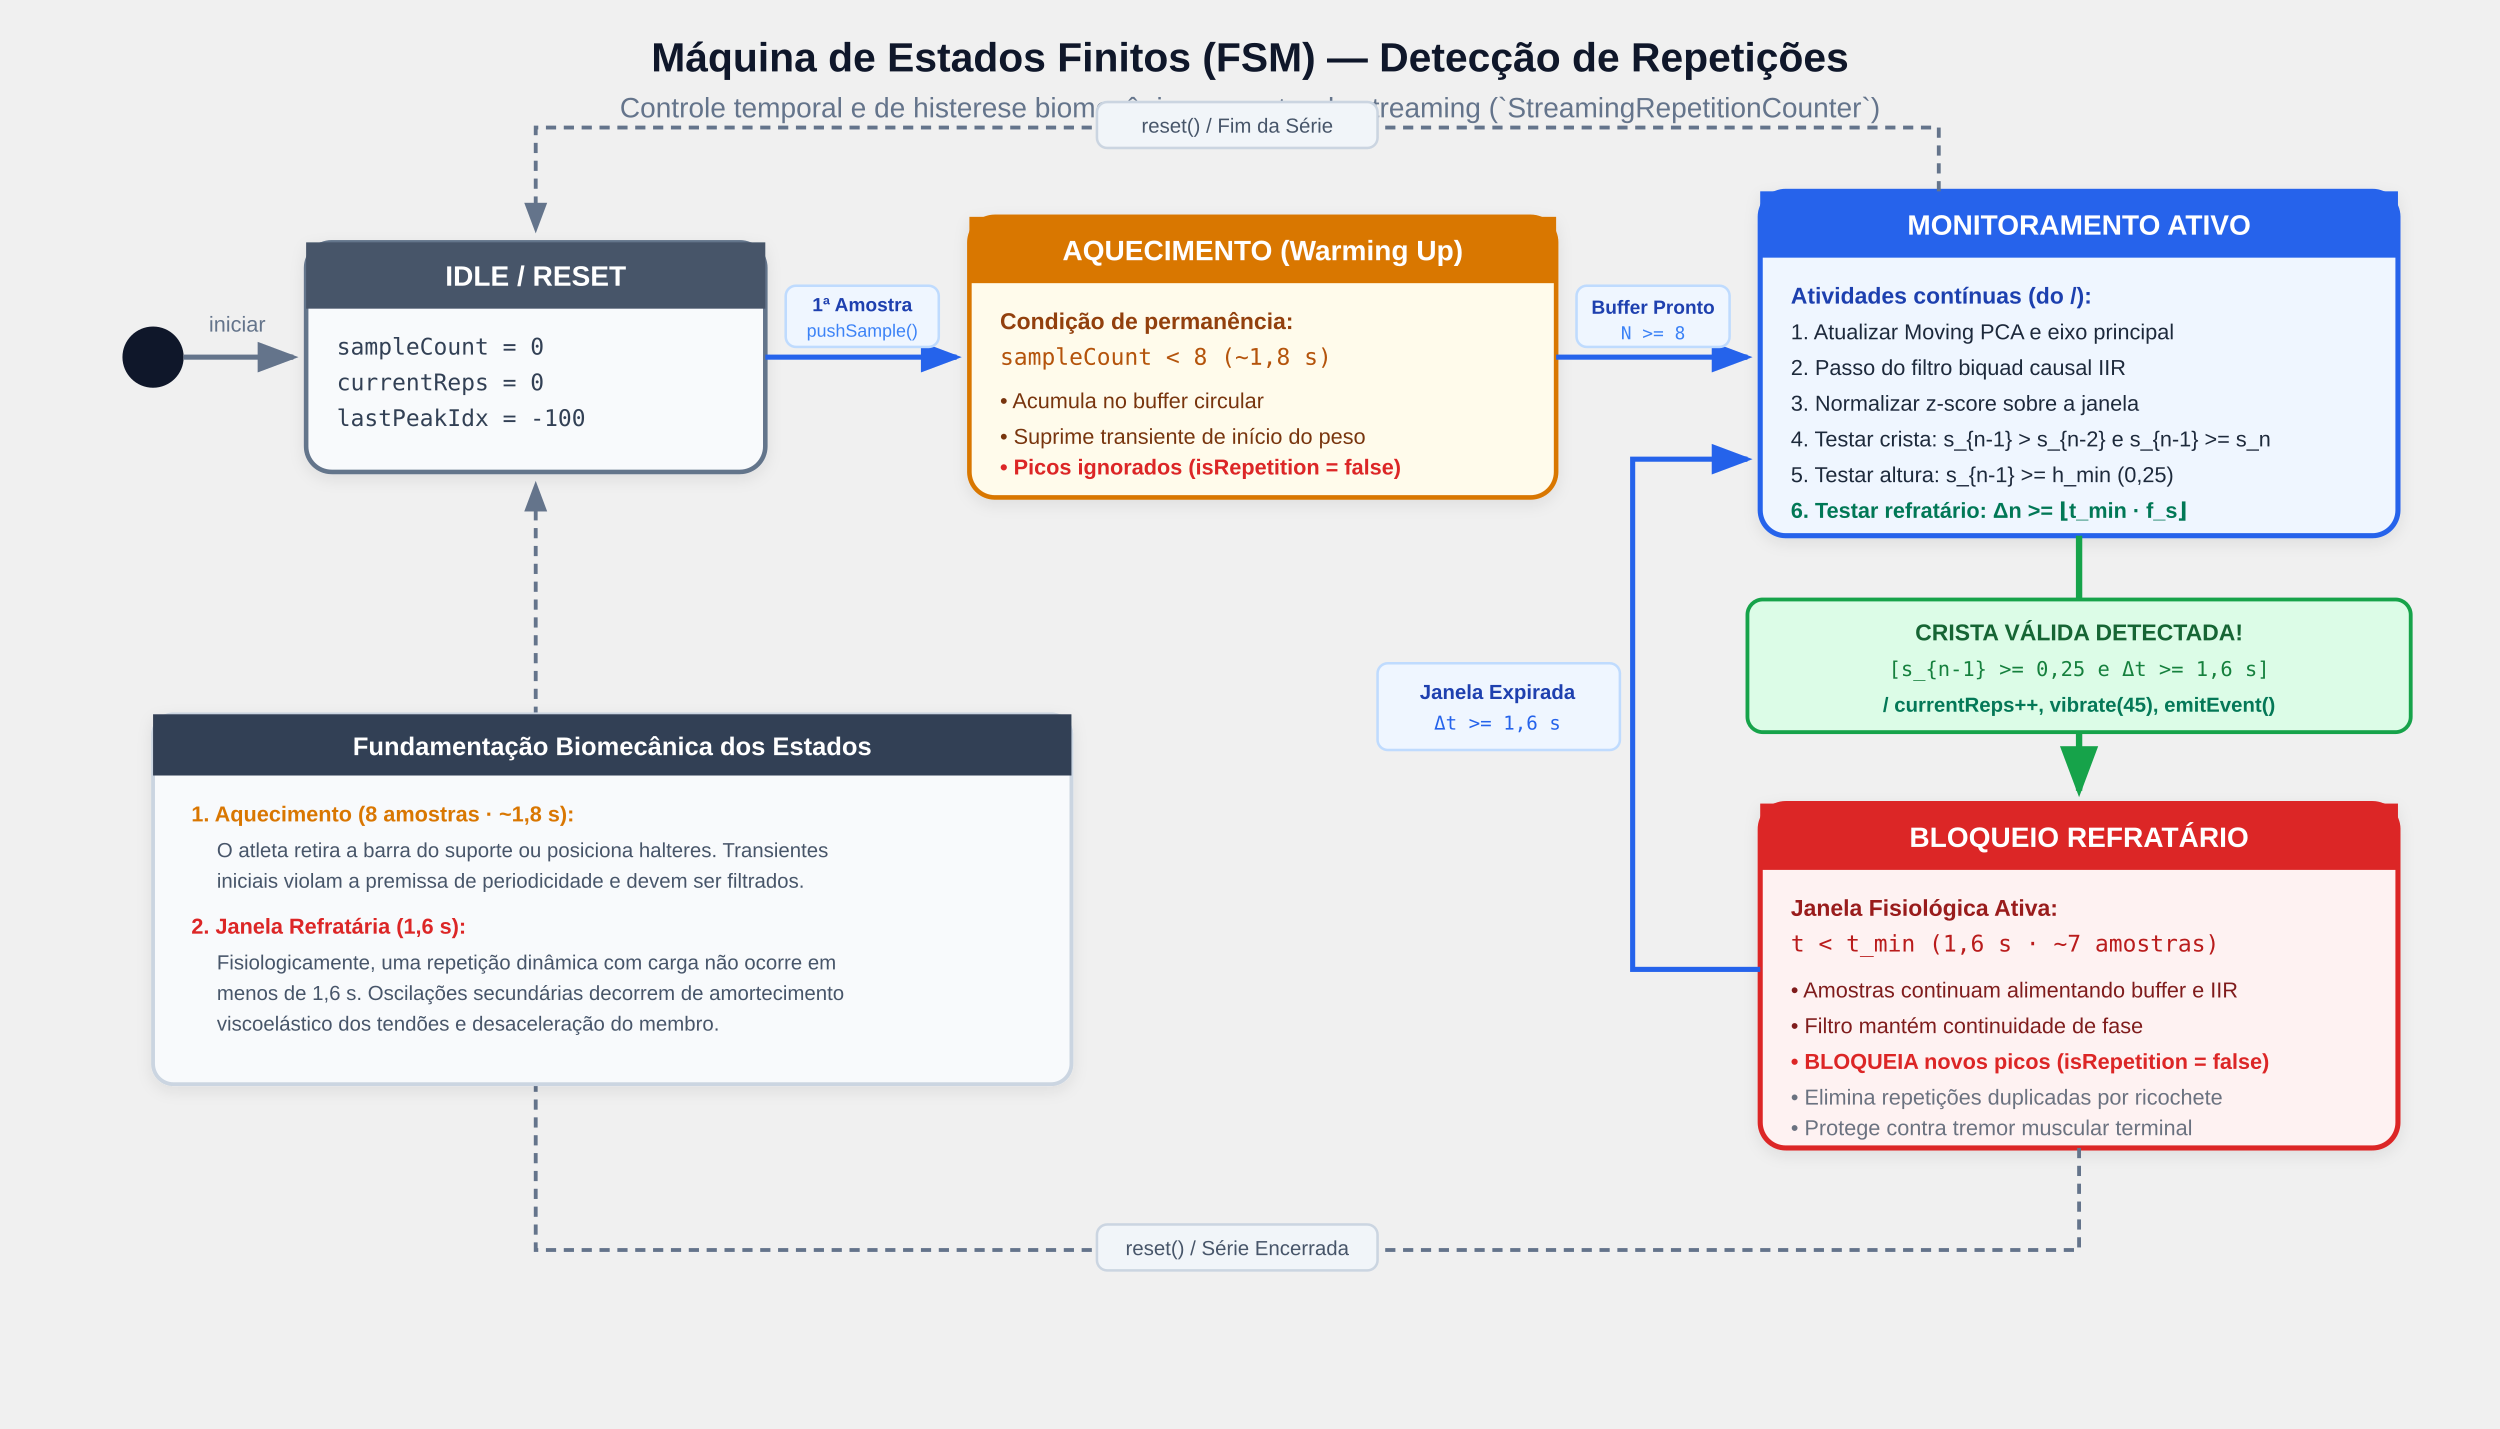
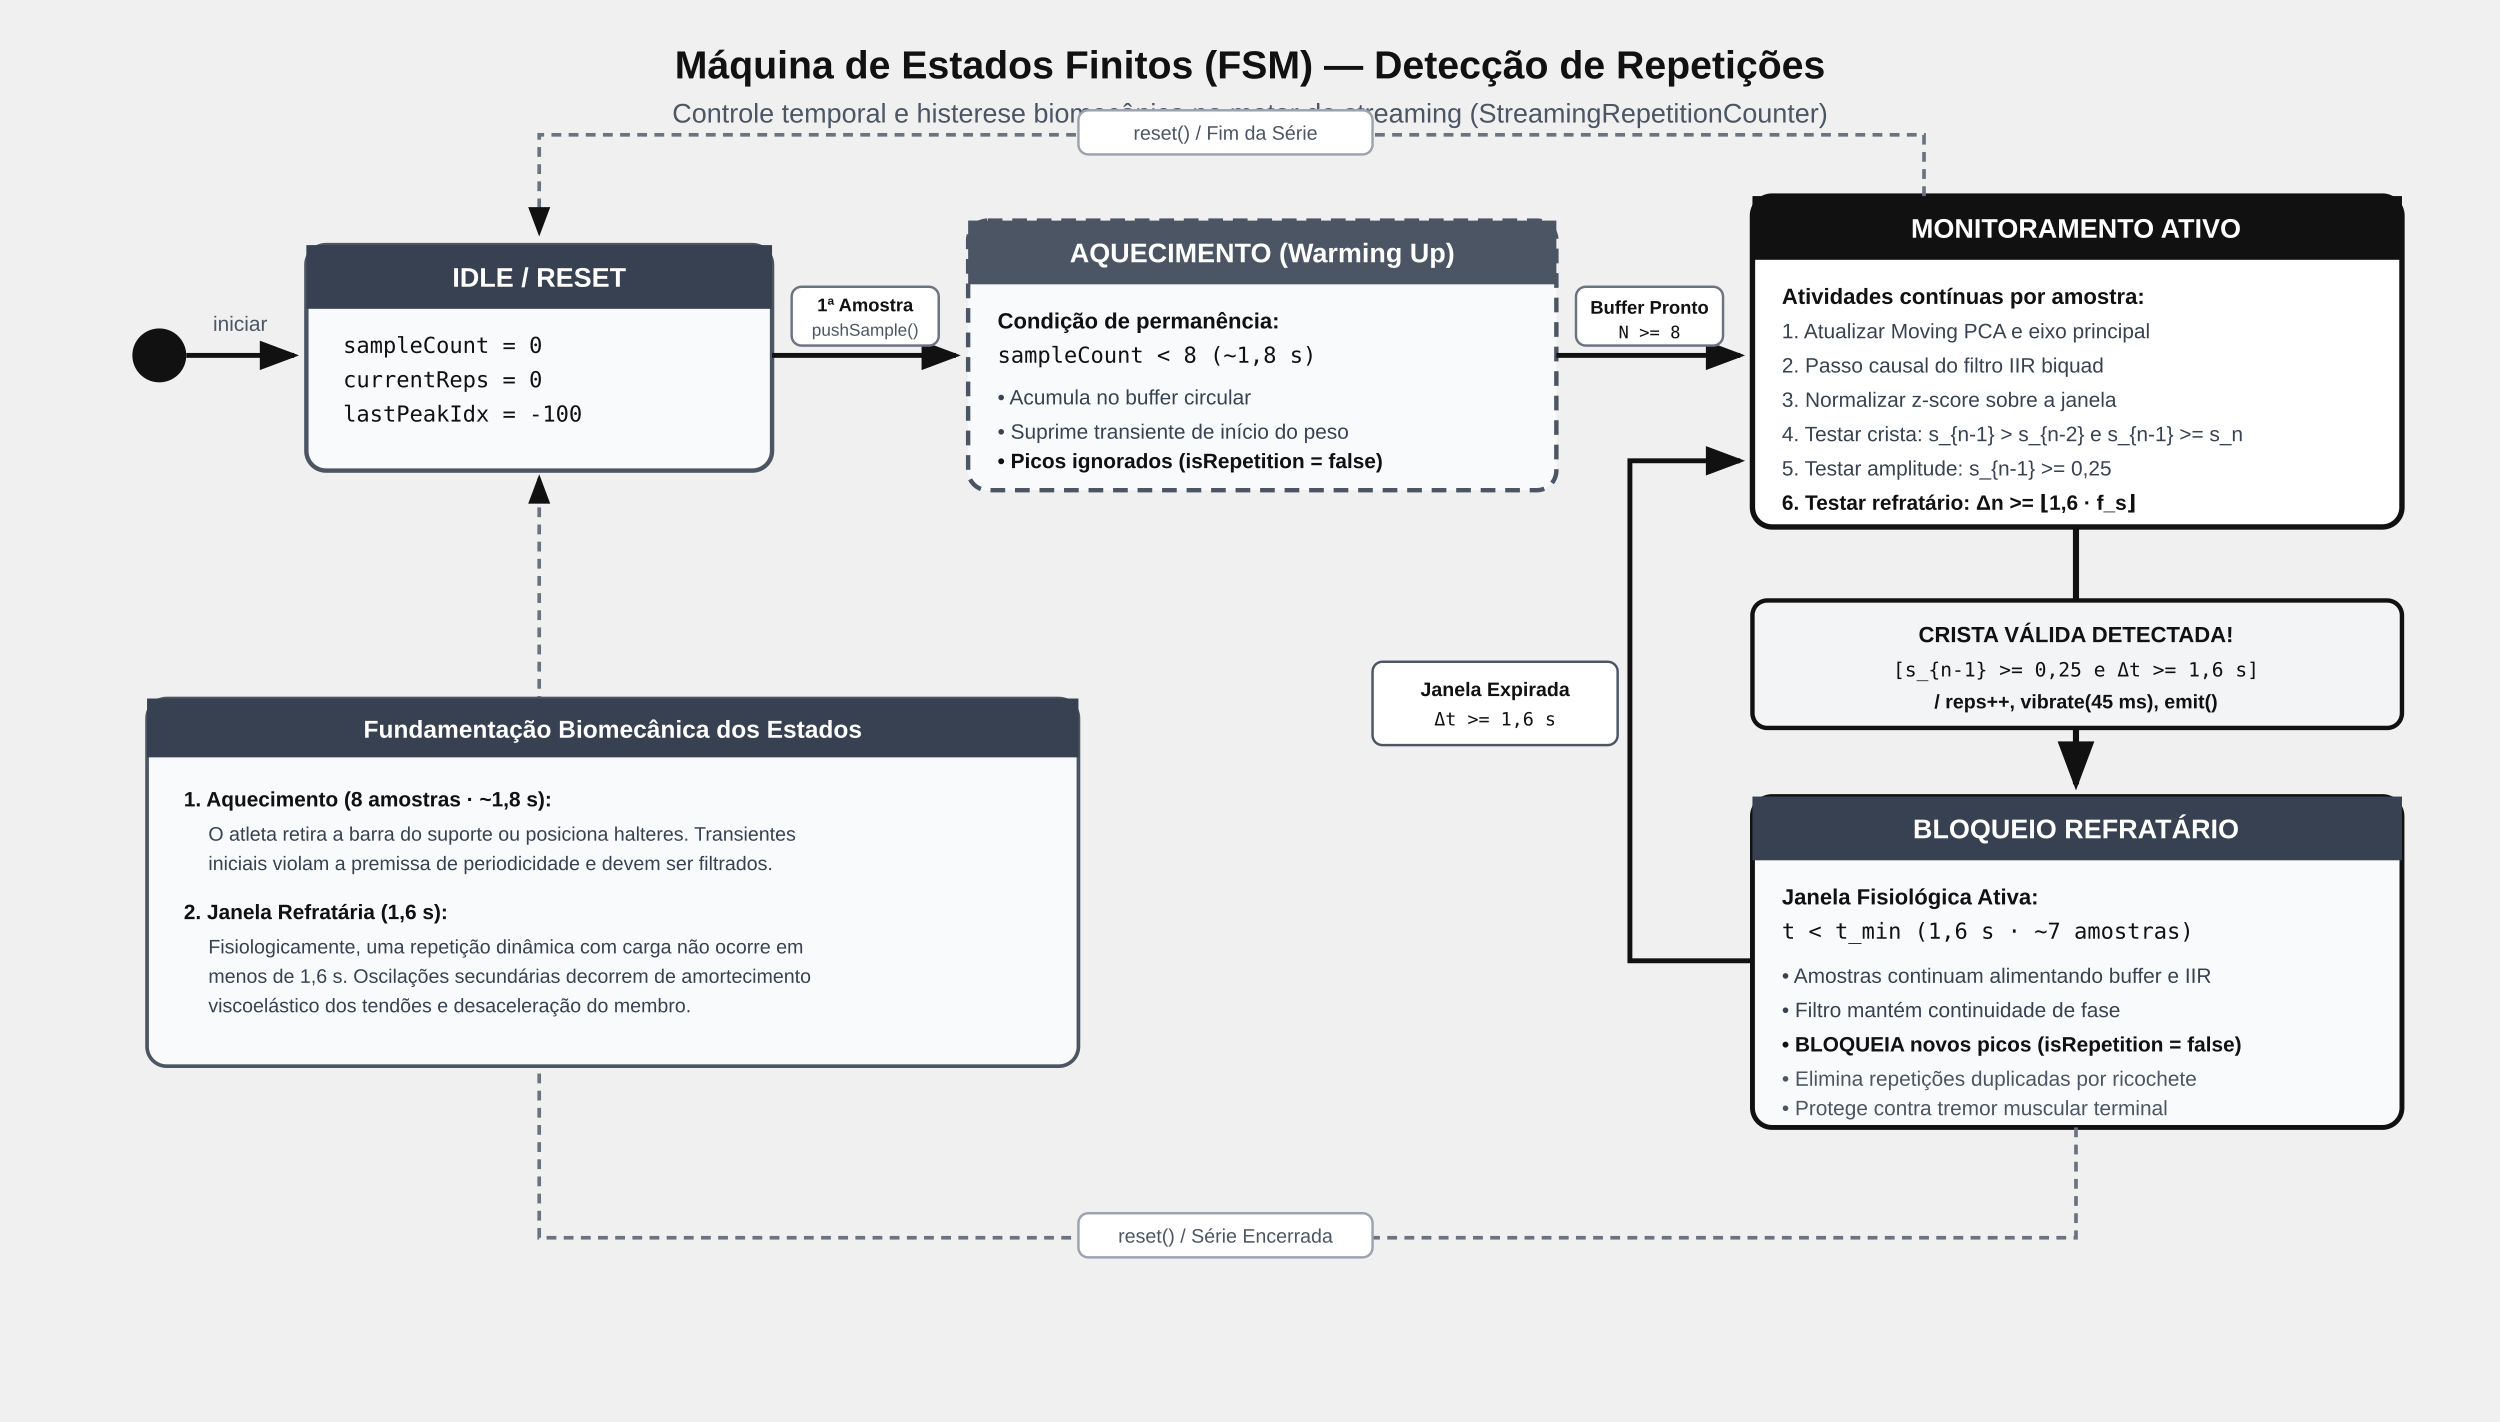
- <svg xmlns="http://www.w3.org/2000/svg" viewBox="0 0 980 560" width="980" height="560" style="background-color: #ffffff; font-family: 'Helvetica Neue', Arial, sans-serif;">
+ <svg xmlns="http://www.w3.org/2000/svg" viewBox="0 0 1020 580" width="1020" height="580" style="background-color: #ffffff; font-family: 'Helvetica Neue', Arial, sans-serif;">
  <defs>
-     <filter id="fsmShadow" x="-5%" y="-5%" width="110%" height="115%" filterUnits="userSpaceOnUse">
-       <feDropShadow dx="0" dy="2" stdDeviation="3" flood-color="#000000" flood-opacity="0.08" />
-     </filter>
-     <marker id="fsmArrBlue" markerWidth="8" markerHeight="6" refX="7" refY="3" orient="auto">
-       <polygon points="0 0, 8 3, 0 6" fill="#2563EB" />
-     </marker>
-     <marker id="fsmArrGreen" markerWidth="8" markerHeight="6" refX="7" refY="3" orient="auto">
-       <polygon points="0 0, 8 3, 0 6" fill="#16A34A" />
-     </marker>
-     <marker id="fsmArrRed" markerWidth="8" markerHeight="6" refX="7" refY="3" orient="auto">
-       <polygon points="0 0, 8 3, 0 6" fill="#DC2626" />
-     </marker>
-     <marker id="fsmArrGray" markerWidth="8" markerHeight="6" refX="7" refY="3" orient="auto">
-       <polygon points="0 0, 8 3, 0 6" fill="#64748B" />
+     <marker id="fsmArr" markerWidth="8" markerHeight="6" refX="7" refY="3" orient="auto">
+       <polygon points="0 0, 8 3, 0 6" fill="#111111" />
    </marker>
  </defs>
-   <text x="490" y="28" text-anchor="middle" font-size="16" font-weight="bold" fill="#0F172A">
+   <text x="510" y="32" text-anchor="middle" font-size="16" font-weight="bold" fill="#111111">
    Máquina de Estados Finitos (FSM) — Detecção de Repetições
  </text>
-   <text x="490" y="46" text-anchor="middle" font-size="11" fill="#64748B">
-     Controle temporal e de histerese biomecânica no motor de streaming (`StreamingRepetitionCounter`)
+   <text x="510" y="50" text-anchor="middle" font-size="11" fill="#4B5563">
+     Controle temporal e histerese biomecânica no motor de streaming (StreamingRepetitionCounter)
  </text>
-   <circle cx="60" cy="140" r="12" fill="#0F172A" />
-   <path d="M 72,140 L 115,140" fill="none" stroke="#64748B" stroke-width="2" marker-end="url(#fsmArrGray)" />
-   <text x="93" y="130" text-anchor="middle" font-size="8.5" fill="#64748B">iniciar</text>
-   <g transform="translate(120, 95)" filter="url(#fsmShadow)">
-     <rect width="180" height="90" rx="10" fill="#F8FAFC" stroke="#64748B" stroke-width="1.8" />
-     <rect x="0" y="0" width="180" height="26" rx="10 10 0 0" fill="#475569" />
-     <text x="90" y="17" text-anchor="middle" font-size="11" font-weight="bold" fill="#FFFFFF">IDLE / RESET</text>
-     <text x="12" y="44" font-size="9" font-family="monospace" fill="#334155">sampleCount = 0</text>
-     <text x="12" y="58" font-size="9" font-family="monospace" fill="#334155">currentReps = 0</text>
-     <text x="12" y="72" font-size="9" font-family="monospace" fill="#334155">lastPeakIdx = -100</text>
+   <circle cx="65" cy="145" r="11" fill="#111111" />
+   <path d="M 76,145 L 120,145" fill="none" stroke="#111111" stroke-width="2" marker-end="url(#fsmArr)" />
+   <text x="98" y="135" text-anchor="middle" font-size="8.5" fill="#4B5563">iniciar</text>
+   <g transform="translate(125, 100)">
+     <rect width="190" height="92" rx="8" fill="#F9FAFB" stroke="#4B5563" stroke-width="1.8" />
+     <rect x="0" y="0" width="190" height="26" rx="8 8 0 0" fill="#374151" />
+     <text x="95" y="17" text-anchor="middle" font-size="11" font-weight="bold" fill="#FFFFFF">IDLE / RESET</text>
+     <text x="15" y="44" font-size="9" font-family="monospace" fill="#111111">sampleCount = 0</text>
+     <text x="15" y="58" font-size="9" font-family="monospace" fill="#111111">currentReps = 0</text>
+     <text x="15" y="72" font-size="9" font-family="monospace" fill="#111111">lastPeakIdx = -100</text>
  </g>
-   <path d="M 300,140 L 375,140" fill="none" stroke="#2563EB" stroke-width="2" marker-end="url(#fsmArrBlue)" />
-   <rect x="308" y="112" width="60" height="24" rx="4" fill="#EFF6FF" stroke="#BFDBFE" />
-   <text x="338" y="122" text-anchor="middle" font-size="7.5" font-weight="bold" fill="#1E40AF">1ª Amostra</text>
-   <text x="338" y="132" text-anchor="middle" font-size="7" fill="#3B82F6">pushSample()</text>
-   <g transform="translate(380, 85)" filter="url(#fsmShadow)">
-     <rect width="230" height="110" rx="10" fill="#FFFBEB" stroke="#D97706" stroke-width="1.8" />
-     <rect x="0" y="0" width="230" height="26" rx="10 10 0 0" fill="#D97706" />
-     <text x="115" y="17" text-anchor="middle" font-size="11" font-weight="bold" fill="#FFFFFF">AQUECIMENTO (Warming Up)</text>
-     <text x="12" y="44" font-size="9" font-weight="600" fill="#92400E">Condição de permanência:</text>
-     <text x="12" y="58" font-size="9" font-family="monospace" fill="#B45309">sampleCount &lt; 8 (~1,8 s)</text>
-     <text x="12" y="75" font-size="8.5" fill="#78350F">• Acumula no buffer circular</text>
-     <text x="12" y="89" font-size="8.5" fill="#78350F">• Suprime transiente de início do peso</text>
-     <text x="12" y="101" font-size="8.5" font-weight="bold" fill="#DC2626">• Picos ignorados (isRepetition = false)</text>
+   <path d="M 315,145 L 390,145" fill="none" stroke="#111111" stroke-width="2" marker-end="url(#fsmArr)" />
+   <rect x="323" y="117" width="60" height="24" rx="4" fill="#FFFFFF" stroke="#6B7280" />
+   <text x="353" y="127" text-anchor="middle" font-size="7.5" font-weight="bold" fill="#111111">1ª Amostra</text>
+   <text x="353" y="137" text-anchor="middle" font-size="7" fill="#4B5563">pushSample()</text>
+   <g transform="translate(395, 90)">
+     <rect width="240" height="110" rx="8" fill="#F9FAFB" stroke="#4B5563" stroke-width="1.8" stroke-dasharray="6,4" />
+     <rect x="0" y="0" width="240" height="26" rx="8 8 0 0" fill="#4B5563" />
+     <text x="120" y="17" text-anchor="middle" font-size="11" font-weight="bold" fill="#FFFFFF">AQUECIMENTO (Warming Up)</text>
+     <text x="12" y="44" font-size="9" font-weight="bold" fill="#111111">Condição de permanência:</text>
+     <text x="12" y="58" font-size="9" font-family="monospace" fill="#111111">sampleCount &lt; 8 (~1,8 s)</text>
+     <text x="12" y="75" font-size="8.5" fill="#374151">• Acumula no buffer circular</text>
+     <text x="12" y="89" font-size="8.5" fill="#374151">• Suprime transiente de início do peso</text>
+     <text x="12" y="101" font-size="8.5" font-weight="bold" fill="#111111">• Picos ignorados (isRepetition = false)</text>
  </g>
-   <path d="M 610,140 L 685,140" fill="none" stroke="#2563EB" stroke-width="2" marker-end="url(#fsmArrBlue)" />
-   <rect x="618" y="112" width="60" height="24" rx="4" fill="#EFF6FF" stroke="#BFDBFE" />
-   <text x="648" y="123" text-anchor="middle" font-size="7.5" font-weight="bold" fill="#1E40AF">Buffer Pronto</text>
-   <text x="648" y="133" text-anchor="middle" font-size="7" font-family="monospace" fill="#3B82F6">N &gt;= 8</text>
-   <g transform="translate(690, 75)" filter="url(#fsmShadow)">
-     <rect width="250" height="135" rx="10" fill="#EFF6FF" stroke="#2563EB" stroke-width="2" />
-     <rect x="0" y="0" width="250" height="26" rx="10 10 0 0" fill="#2563EB" />
-     <text x="125" y="17" text-anchor="middle" font-size="11" font-weight="bold" fill="#FFFFFF">MONITORAMENTO ATIVO</text>
-     <text x="12" y="44" font-size="9" font-weight="600" fill="#1E40AF">Atividades contínuas (do /):</text>
-     <text x="12" y="58" font-size="8.5" fill="#1E293B">1. Atualizar Moving PCA e eixo principal</text>
-     <text x="12" y="72" font-size="8.5" fill="#1E293B">2. Passo do filtro biquad causal IIR</text>
-     <text x="12" y="86" font-size="8.5" fill="#1E293B">3. Normalizar z-score sobre a janela</text>
-     <text x="12" y="100" font-size="8.5" fill="#1E293B">4. Testar crista: s_{n-1} &gt; s_{n-2} e s_{n-1} &gt;= s_n</text>
-     <text x="12" y="114" font-size="8.5" fill="#1E293B">5. Testar altura: s_{n-1} &gt;= h_min (0,25)</text>
-     <text x="12" y="128" font-size="8.5" font-weight="600" fill="#047857">6. Testar refratário: Δn &gt;= ⌊t_min · f_s⌋</text>
+   <path d="M 635,145 L 710,145" fill="none" stroke="#111111" stroke-width="2" marker-end="url(#fsmArr)" />
+   <rect x="643" y="117" width="60" height="24" rx="4" fill="#FFFFFF" stroke="#6B7280" />
+   <text x="673" y="128" text-anchor="middle" font-size="7.5" font-weight="bold" fill="#111111">Buffer Pronto</text>
+   <text x="673" y="138" text-anchor="middle" font-size="7" font-family="monospace" fill="#111111">N &gt;= 8</text>
+   <g transform="translate(715, 80)">
+     <rect width="265" height="135" rx="8" fill="#FFFFFF" stroke="#111111" stroke-width="2.2" />
+     <rect x="0" y="0" width="265" height="26" rx="8 8 0 0" fill="#111111" />
+     <text x="132" y="17" text-anchor="middle" font-size="11" font-weight="bold" fill="#FFFFFF">MONITORAMENTO ATIVO</text>
+     <text x="12" y="44" font-size="9" font-weight="bold" fill="#111111">Atividades contínuas por amostra:</text>
+     <text x="12" y="58" font-size="8.5" fill="#374151">1. Atualizar Moving PCA e eixo principal</text>
+     <text x="12" y="72" font-size="8.5" fill="#374151">2. Passo causal do filtro IIR biquad</text>
+     <text x="12" y="86" font-size="8.5" fill="#374151">3. Normalizar z-score sobre a janela</text>
+     <text x="12" y="100" font-size="8.5" fill="#374151">4. Testar crista: s_{n-1} &gt; s_{n-2} e s_{n-1} &gt;= s_n</text>
+     <text x="12" y="114" font-size="8.5" fill="#374151">5. Testar amplitude: s_{n-1} &gt;= 0,25</text>
+     <text x="12" y="128" font-size="8.5" font-weight="bold" fill="#111111">6. Testar refratário: Δn &gt;= ⌊1,6 · f_s⌋</text>
  </g>
-   <path d="M 815,210 L 815,310" fill="none" stroke="#16A34A" stroke-width="2.5" marker-end="url(#fsmArrGreen)" />
-   <g transform="translate(685, 235)">
-     <rect width="260" height="52" rx="6" fill="#DCFCE7" stroke="#16A34A" stroke-width="1.5" />
-     <text x="130" y="16" text-anchor="middle" font-size="9" font-weight="bold" fill="#166534">CRISTA VÁLIDA DETECTADA!</text>
-     <text x="130" y="30" text-anchor="middle" font-size="8" font-family="monospace" fill="#15803D">[s_{n-1} &gt;= 0,25 e Δt &gt;= 1,6 s]</text>
-     <text x="130" y="44" text-anchor="middle" font-size="8" font-weight="bold" fill="#047857">/ currentReps++, vibrate(45), emitEvent()</text>
+   <path d="M 847,215 L 847,320" fill="none" stroke="#111111" stroke-width="2.5" marker-end="url(#fsmArr)" />
+   <g transform="translate(715, 245)">
+     <rect width="265" height="52" rx="6" fill="#F3F4F6" stroke="#111111" stroke-width="1.8" />
+     <text x="132" y="17" text-anchor="middle" font-size="9" font-weight="bold" fill="#111111">CRISTA VÁLIDA DETECTADA!</text>
+     <text x="132" y="31" text-anchor="middle" font-size="8" font-family="monospace" fill="#111111">[s_{n-1} &gt;= 0,25 e Δt &gt;= 1,6 s]</text>
+     <text x="132" y="44" text-anchor="middle" font-size="8" font-weight="bold" fill="#111111">/ reps++, vibrate(45 ms), emit()</text>
  </g>
-   <g transform="translate(690, 315)" filter="url(#fsmShadow)">
-     <rect width="250" height="135" rx="10" fill="#FEF2F2" stroke="#DC2626" stroke-width="2" />
-     <rect x="0" y="0" width="250" height="26" rx="10 10 0 0" fill="#DC2626" />
-     <text x="125" y="17" text-anchor="middle" font-size="11" font-weight="bold" fill="#FFFFFF">BLOQUEIO REFRATÁRIO</text>
-     <text x="12" y="44" font-size="9" font-weight="600" fill="#991B1B">Janela Fisiológica Ativa:</text>
-     <text x="12" y="58" font-size="9" font-family="monospace" fill="#B91C1C">t &lt; t_min (1,6 s · ~7 amostras)</text>
-     <text x="12" y="76" font-size="8.5" fill="#7F1D1D">• Amostras continuam alimentando buffer e IIR</text>
-     <text x="12" y="90" font-size="8.5" fill="#7F1D1D">• Filtro mantém continuidade de fase</text>
-     <text x="12" y="104" font-size="8.5" font-weight="bold" fill="#DC2626">• BLOQUEIA novos picos (isRepetition = false)</text>
-     <text x="12" y="118" font-size="8.5" fill="#6B7280">• Elimina repetições duplicadas por ricochete</text>
-     <text x="12" y="130" font-size="8.5" fill="#6B7280">• Protege contra tremor muscular terminal</text>
+   <g transform="translate(715, 325)">
+     <rect width="265" height="135" rx="8" fill="#F9FAFB" stroke="#111111" stroke-width="2" />
+     <rect x="0" y="0" width="265" height="26" rx="8 8 0 0" fill="#374151" />
+     <text x="132" y="17" text-anchor="middle" font-size="11" font-weight="bold" fill="#FFFFFF">BLOQUEIO REFRATÁRIO</text>
+     <text x="12" y="44" font-size="9" font-weight="bold" fill="#111111">Janela Fisiológica Ativa:</text>
+     <text x="12" y="58" font-size="9" font-family="monospace" fill="#111111">t &lt; t_min (1,6 s · ~7 amostras)</text>
+     <text x="12" y="76" font-size="8.5" fill="#374151">• Amostras continuam alimentando buffer e IIR</text>
+     <text x="12" y="90" font-size="8.5" fill="#374151">• Filtro mantém continuidade de fase</text>
+     <text x="12" y="104" font-size="8.5" font-weight="bold" fill="#111111">• BLOQUEIA novos picos (isRepetition = false)</text>
+     <text x="12" y="118" font-size="8.5" fill="#4B5563">• Elimina repetições duplicadas por ricochete</text>
+     <text x="12" y="130" font-size="8.5" fill="#4B5563">• Protege contra tremor muscular terminal</text>
  </g>
-   <path d="M 690,380 L 640,380 L 640,180 L 685,180" fill="none" stroke="#2563EB" stroke-width="2" marker-end="url(#fsmArrBlue)" />
-   <g transform="translate(540, 260)">
-     <rect width="95" height="34" rx="4" fill="#EFF6FF" stroke="#BFDBFE" />
-     <text x="47" y="14" text-anchor="middle" font-size="8" font-weight="bold" fill="#1E40AF">Janela Expirada</text>
-     <text x="47" y="26" text-anchor="middle" font-size="7.5" font-family="monospace" fill="#2563EB">Δt &gt;= 1,6 s</text>
+   <path d="M 715,392 L 665,392 L 665,188 L 710,188" fill="none" stroke="#111111" stroke-width="2" marker-end="url(#fsmArr)" />
+   <g transform="translate(560, 270)">
+     <rect width="100" height="34" rx="4" fill="#FFFFFF" stroke="#4B5563" />
+     <text x="50" y="14" text-anchor="middle" font-size="8" font-weight="bold" fill="#111111">Janela Expirada</text>
+     <text x="50" y="26" text-anchor="middle" font-size="7.5" font-family="monospace" fill="#111111">Δt &gt;= 1,6 s</text>
  </g>
-   <path d="M 760,75 L 760,50 L 210,50 L 210,90" fill="none" stroke="#64748B" stroke-width="1.5" stroke-dasharray="4,3" marker-end="url(#fsmArrGray)" />
-   <rect x="430" y="40" width="110" height="18" rx="4" fill="#F1F5F9" stroke="#CBD5E1" />
-   <text x="485" y="52" text-anchor="middle" font-size="8" fill="#475569">reset() / Fim da Série</text>
-   <path d="M 815,450 L 815,490 L 210,490 L 210,190" fill="none" stroke="#64748B" stroke-width="1.5" stroke-dasharray="4,3" marker-end="url(#fsmArrGray)" />
-   <rect x="430" y="480" width="110" height="18" rx="4" fill="#F1F5F9" stroke="#CBD5E1" />
-   <text x="485" y="492" text-anchor="middle" font-size="8" fill="#475569">reset() / Série Encerrada</text>
-   <g transform="translate(60, 280)" filter="url(#fsmShadow)">
-     <rect width="360" height="145" rx="8" fill="#F8FAFC" stroke="#CBD5E1" stroke-width="1.5" />
-     <rect x="0" y="0" width="360" height="24" rx="8 8 0 0" fill="#334155" />
-     <text x="180" y="16" text-anchor="middle" font-size="10" font-weight="bold" fill="#FFFFFF">Fundamentação Biomecânica dos Estados</text>
-     <text x="15" y="42" font-size="8.5" font-weight="bold" fill="#D97706">1. Aquecimento (8 amostras · ~1,8 s):</text>
-     <text x="25" y="56" font-size="8" fill="#475569">O atleta retira a barra do suporte ou posiciona halteres. Transientes</text>
-     <text x="25" y="68" font-size="8" fill="#475569">iniciais violam a premissa de periodicidade e devem ser filtrados.</text>
-     <text x="15" y="86" font-size="8.5" font-weight="bold" fill="#DC2626">2. Janela Refratária (1,6 s):</text>
-     <text x="25" y="100" font-size="8" fill="#475569">Fisiologicamente, uma repetição dinâmica com carga não ocorre em</text>
-     <text x="25" y="112" font-size="8" fill="#475569">menos de 1,6 s. Oscilações secundárias decorrem de amortecimento</text>
-     <text x="25" y="124" font-size="8" fill="#475569">viscoelástico dos tendões e desaceleração do membro.</text>
+   <path d="M 785,80 L 785,55 L 220,55 L 220,95" fill="none" stroke="#6B7280" stroke-width="1.5" stroke-dasharray="4,3" marker-end="url(#fsmArr)" />
+   <rect x="440" y="45" width="120" height="18" rx="4" fill="#FFFFFF" stroke="#9CA3AF" />
+   <text x="500" y="57" text-anchor="middle" font-size="8" fill="#4B5563">reset() / Fim da Série</text>
+   <path d="M 847,460 L 847,505 L 220,505 L 220,195" fill="none" stroke="#6B7280" stroke-width="1.5" stroke-dasharray="4,3" marker-end="url(#fsmArr)" />
+   <rect x="440" y="495" width="120" height="18" rx="4" fill="#FFFFFF" stroke="#9CA3AF" />
+   <text x="500" y="507" text-anchor="middle" font-size="8" fill="#4B5563">reset() / Série Encerrada</text>
+   <g transform="translate(60, 285)">
+     <rect width="380" height="150" rx="8" fill="#F9FAFB" stroke="#4B5563" stroke-width="1.5" />
+     <rect x="0" y="0" width="380" height="24" rx="8 8 0 0" fill="#374151" />
+     <text x="190" y="16" text-anchor="middle" font-size="10" font-weight="bold" fill="#FFFFFF">Fundamentação Biomecânica dos Estados</text>
+     <text x="15" y="44" font-size="8.5" font-weight="bold" fill="#111111">1. Aquecimento (8 amostras · ~1,8 s):</text>
+     <text x="25" y="58" font-size="8" fill="#374151">O atleta retira a barra do suporte ou posiciona halteres. Transientes</text>
+     <text x="25" y="70" font-size="8" fill="#374151">iniciais violam a premissa de periodicidade e devem ser filtrados.</text>
+     <text x="15" y="90" font-size="8.5" font-weight="bold" fill="#111111">2. Janela Refratária (1,6 s):</text>
+     <text x="25" y="104" font-size="8" fill="#374151">Fisiologicamente, uma repetição dinâmica com carga não ocorre em</text>
+     <text x="25" y="116" font-size="8" fill="#374151">menos de 1,6 s. Oscilações secundárias decorrem de amortecimento</text>
+     <text x="25" y="128" font-size="8" fill="#374151">viscoelástico dos tendões e desaceleração do membro.</text>
  </g>
</svg>
